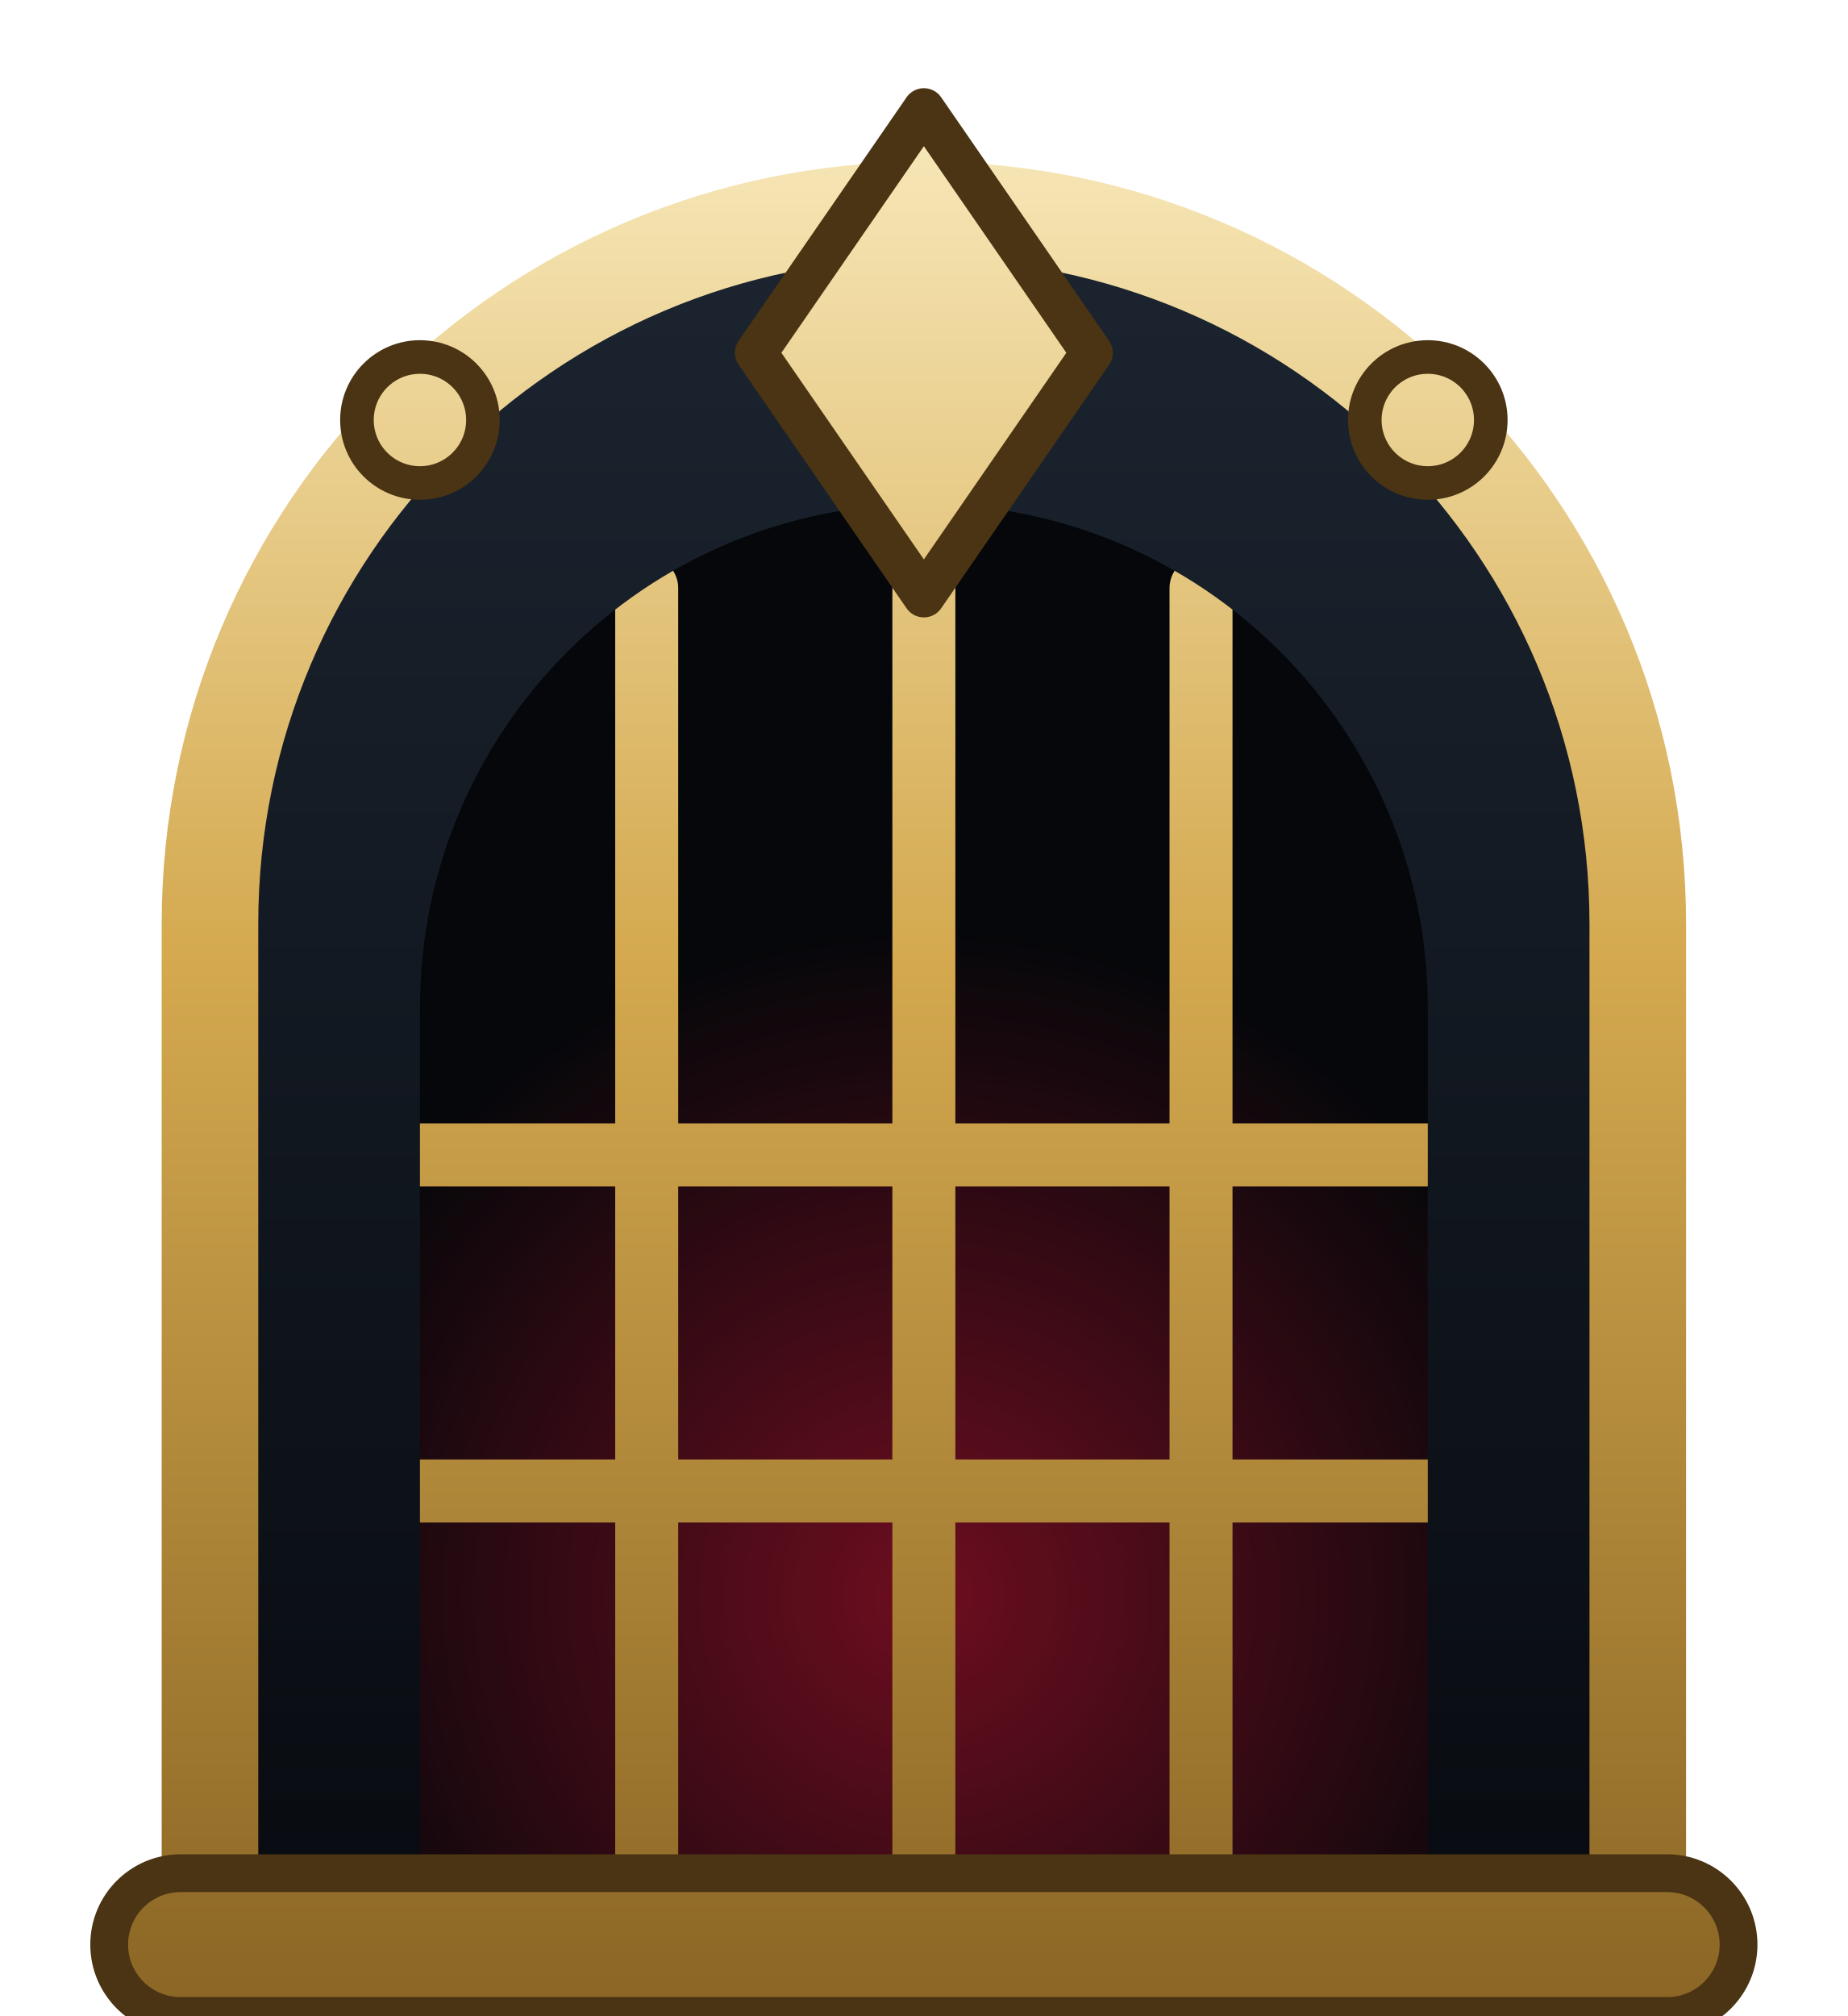
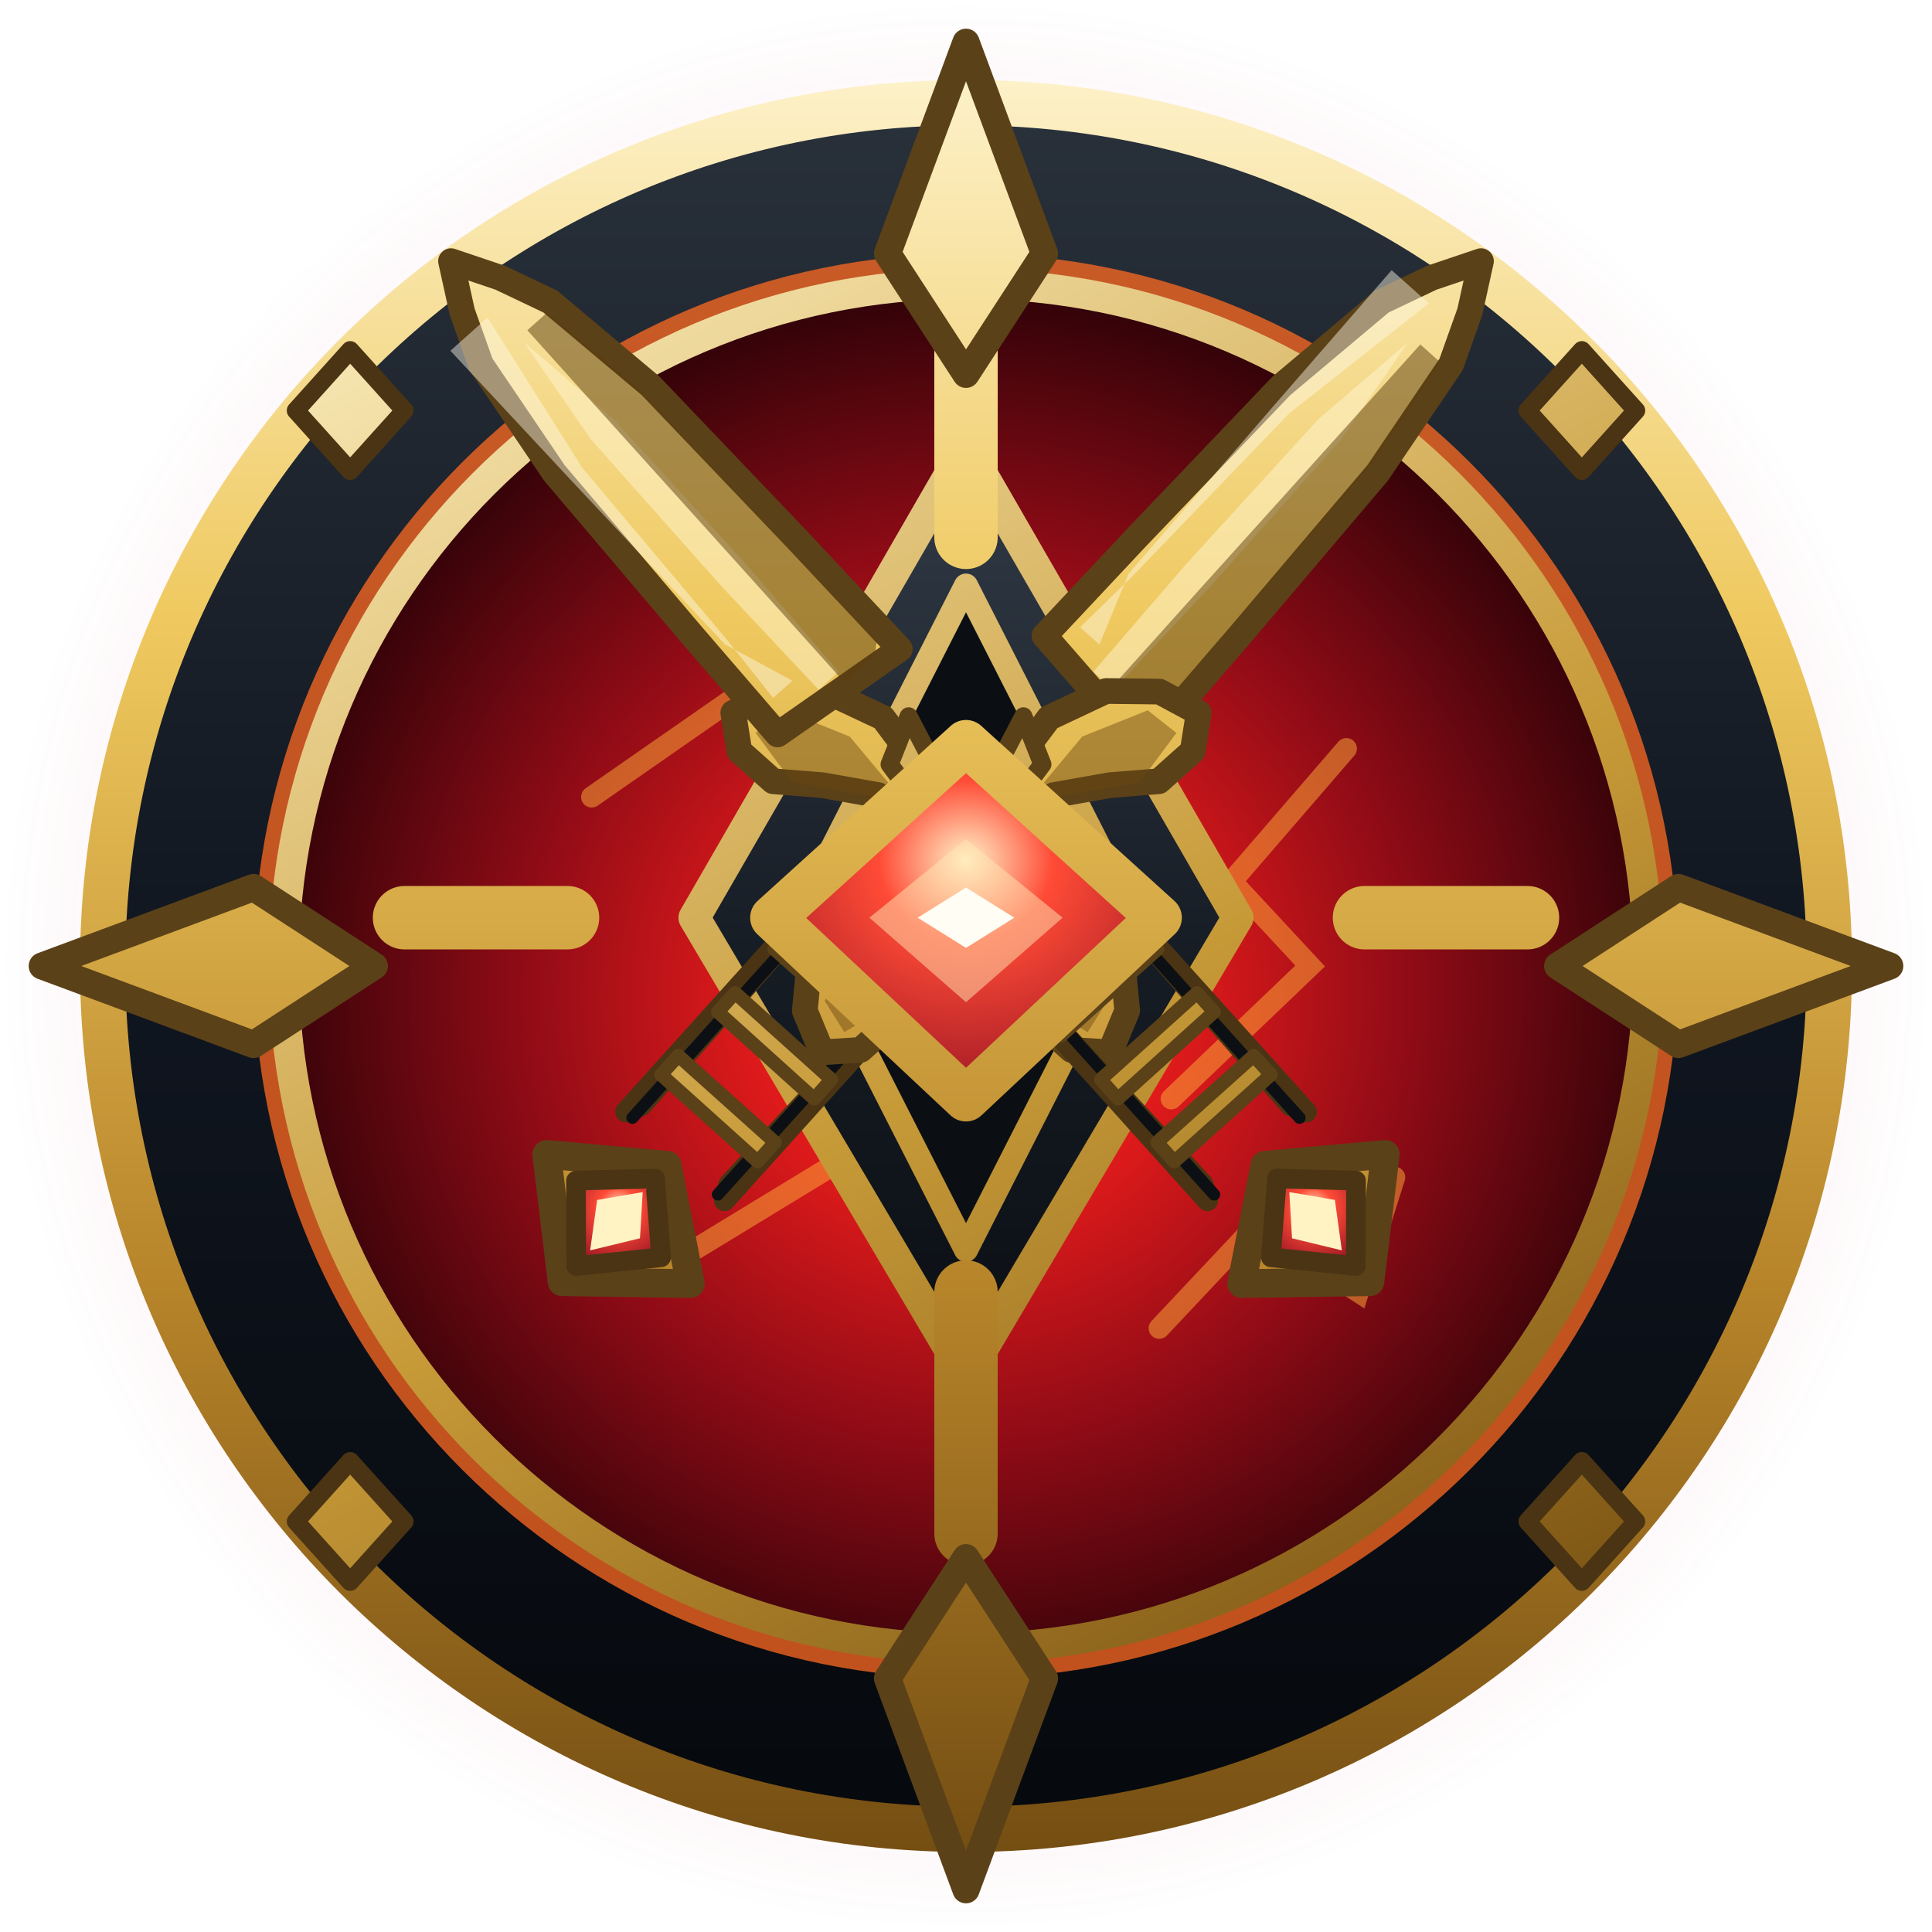
- <svg xmlns="http://www.w3.org/2000/svg" viewBox="0 0 44 48" fill="none" role="img" aria-hidden="true">
+ <svg xmlns="http://www.w3.org/2000/svg" viewBox="0 0 64 64" fill="none" role="img" aria-hidden="true">
  <defs>
-     <linearGradient id="guildGold" x1="22" y1="2" x2="22" y2="48" gradientUnits="userSpaceOnUse">
-       <stop stop-color="#F9EBBE" />
-       <stop offset=".45" stop-color="#D4A94F" />
-       <stop offset="1" stop-color="#8A6524" />
+     <linearGradient id="gsGold" x1="32" y1="0" x2="32" y2="64" gradientUnits="userSpaceOnUse">
+       <stop stop-color="#FFF7D8" />
+       <stop offset=".32" stop-color="#EFC95F" />
+       <stop offset=".66" stop-color="#B8852A" />
+       <stop offset="1" stop-color="#6B460F" />
    </linearGradient>
-     <linearGradient id="guildStone" x1="22" y1="4" x2="22" y2="46" gradientUnits="userSpaceOnUse">
-       <stop stop-color="#1C2531" />
-       <stop offset="1" stop-color="#080B10" />
+     <linearGradient id="gsGoldEdge" x1="18" y1="6" x2="46" y2="58" gradientUnits="userSpaceOnUse">
+       <stop stop-color="#F9EAB8" />
+       <stop offset=".55" stop-color="#C79A38" />
+       <stop offset="1" stop-color="#7A5313" />
    </linearGradient>
-     <radialGradient id="guildDepth" cx="22" cy="38" r="16" gradientUnits="userSpaceOnUse">
-       <stop stop-color="#B3122E" stop-opacity=".6" />
-       <stop offset="1" stop-color="#B3122E" stop-opacity="0" />
+     <linearGradient id="gsStone" x1="32" y1="14" x2="32" y2="50" gradientUnits="userSpaceOnUse">
+       <stop stop-color="#333C48" />
+       <stop offset=".5" stop-color="#161C24" />
+       <stop offset="1" stop-color="#070A0E" />
+     </linearGradient>
+     <linearGradient id="gsRing" x1="32" y1="2" x2="32" y2="62" gradientUnits="userSpaceOnUse">
+       <stop stop-color="#2A323C" />
+       <stop offset=".5" stop-color="#101620" />
+       <stop offset="1" stop-color="#05080C" />
+     </linearGradient>
+     <radialGradient id="gsEmber" cx="32" cy="33" r="24" gradientUnits="userSpaceOnUse">
+       <stop stop-color="#FF9A38" />
+       <stop offset=".28" stop-color="#E31B1B" />
+       <stop offset=".62" stop-color="#8E0B16" />
+       <stop offset="1" stop-color="#2A0207" />
    </radialGradient>
-     <clipPath id="guildDoor">
-       <path d="M10 46V24a12 12 0 0 1 24 0v22Z" />
-     </clipPath>
+     <radialGradient id="gsHalo" cx="32" cy="32" r="32" gradientUnits="userSpaceOnUse">
+       <stop stop-color="#FF6A2A" stop-opacity=".38" />
+       <stop offset=".6" stop-color="#C1121F" stop-opacity=".12" />
+       <stop offset="1" stop-color="#C1121F" stop-opacity="0" />
+     </radialGradient>
+     <radialGradient id="gsGem" cx=".5" cy=".33" r=".75">
+       <stop stop-color="#FFF2C8" />
+       <stop offset=".3" stop-color="#FF4B36" />
+       <stop offset="1" stop-color="#8E0F22" />
+     </radialGradient>
  </defs>
-   <path d="M5 46V22a17 17 0 0 1 34 0v24Z" fill="url(#guildStone)" />
-   <path d="M10 46V24a12 12 0 0 1 24 0v22Z" fill="#05070A" />
-   <g clip-path="url(#guildDoor)">
-     <rect x="10" y="16" width="24" height="30" fill="url(#guildDepth)" />
-     <g stroke="url(#guildGold)" stroke-width="1.5" stroke-linecap="round">
-       <path d="M15.4 14v32M22 14v32M28.6 14v32" />
-       <path d="M7 27.5h30M7 35.5h30" />
-     </g>
+   <circle cx="32" cy="32" r="32" fill="url(#gsHalo)" />
+   <circle cx="32" cy="32" r="28.6" fill="url(#gsRing)" />
+   <circle cx="32" cy="32" r="28.6" stroke="url(#gsGold)" stroke-width="1.5" />
+   <circle cx="32" cy="32" r="22.8" fill="url(#gsEmber)" />
+   <circle cx="32" cy="32" r="23.1" stroke="#FF6A22" stroke-width="1" opacity=".75" />
+   <circle cx="32" cy="32" r="22.6" stroke="url(#gsGoldEdge)" stroke-width="1" />
+   <g>
+     <path d="M19.6 26.4 L24.2 23.2 L26.6 28.0 L30.4 22.4" stroke="#FFB03A" stroke-width=".7" opacity=".5" stroke-linecap="round" fill="none" />
+     <path d="M44.6 24.8 L40.8 29.2 L43.4 32.0 L38.8 36.4" stroke="#FFB03A" stroke-width=".7" opacity=".5" stroke-linecap="round" fill="none" />
+     <path d="M23.0 41.4 L27.6 38.6 L30.2 42.0 L34.6 37.8" stroke="#FFB03A" stroke-width=".7" opacity=".5" stroke-linecap="round" fill="none" />
+     <path d="M38.4 44.0 L41.6 40.6 L45.0 42.8 L46.2 39.0" stroke="#FFB03A" stroke-width=".7" opacity=".5" stroke-linecap="round" fill="none" />
  </g>
-   <path d="M5 46V22a17 17 0 0 1 34 0v24" stroke="url(#guildGold)" stroke-width="2.3" stroke-linecap="round" />
-   <circle cx="10" cy="10" r="1.5" fill="url(#guildGold)" stroke="#4A3413" stroke-width=".8" />
-   <circle cx="34" cy="10" r="1.5" fill="url(#guildGold)" stroke="#4A3413" stroke-width=".8" />
-   <path d="M22 2.6 26 8.4l-4 5.8-4-5.8Z" fill="url(#guildGold)" stroke="#4A3413" stroke-width="1" stroke-linejoin="round" />
-   <rect x="2.6" y="44.6" width="38.8" height="3.4" rx="1.7" fill="url(#guildGold)" stroke="#4A3413" stroke-width=".9" />
+   <path d="M32 14.8 41.0 30.4 32 45.6 23.0 30.4Z" fill="url(#gsStone)" stroke="url(#gsGoldEdge)" stroke-width="1.05" stroke-linejoin="round" />
+   <path d="M32 19.4 37.6 30.4 32 41.4 26.4 30.4Z" fill="#0B0F14" stroke="url(#gsGoldEdge)" stroke-width=".8" stroke-linejoin="round" />
+   <g stroke="url(#gsGold)" stroke-width="2.1" stroke-linecap="round">
+     <path d="M32 17.8 32 11.6" />
+     <path d="M32 42.8 32 50.8" />
+     <path d="M18.8 30.4 13.4 30.4" />
+     <path d="M45.2 30.4 50.6 30.4" />
+   </g>
+   <polygon points="49.06,8.65 48.69,10.33 48.07,12.07 45.64,15.66 41.11,21.00 38.24,24.33 37.84,24.78 34.60,21.06 37.61,17.85 42.45,12.78 45.77,9.99 47.43,9.20 49.06,8.65" fill="url(#gsGold)" stroke="#5B4118" stroke-width="0.85" stroke-linejoin="round" />
+   <polygon points="46.65,11.33 44.42,14.56 40.10,19.42 36.88,22.85 36.22,22.25 39.29,18.69 43.67,13.89 46.65,11.33" fill="#FFF6D2" opacity=".5" />
+   <polygon points="47.33,10.05 42.71,13.69 37.50,19.10 35.78,20.78 36.42,21.35 37.39,19.00 42.30,13.32 46.10,8.95" fill="#FFFBE8" opacity=".45" />
+   <polygon points="47.72,12.01 45.52,15.28 40.94,20.58 38.01,23.99 37.55,23.98 36.54,23.08 36.74,22.86 39.75,19.51 44.44,14.31 47.05,11.41" fill="#5C3D0D" opacity=".5" />
+   <polygon points="31.06,28.64 31.37,31.74 29.35,27.10" fill="url(#gsGoldEdge)" stroke="#5B4118" stroke-width="0.95" stroke-linejoin="round" />
+   <polygon points="32.70,28.77 34.33,28.89 36.09,29.93 37.17,31.72 37.34,33.48 36.77,34.86 35.49,34.78 34.38,33.78 34.08,32.16 33.56,30.35 32.71,29.05" fill="url(#gsGold)" stroke="#5B4118" stroke-width="0.85" stroke-linejoin="round" />
+   <polygon points="33.23,29.52 35.58,31.09 36.68,33.16 36.03,34.19 34.27,33.15" fill="#6B460F" opacity=".45" />
+   <polygon points="32.77,28.83 34.45,28.46 36.04,29.09 34.53,29.88" fill="url(#gsGoldEdge)" stroke="#5B4118" stroke-width="0.6" stroke-linejoin="round" />
+   <polygon points="30.77,27.03 30.47,25.41 29.25,23.78 27.36,22.89 25.59,22.91 24.29,23.61 24.49,24.88 25.61,25.88 27.24,26.01 29.10,26.34 30.48,27.04" fill="url(#gsGold)" stroke="#5B4118" stroke-width="0.85" stroke-linejoin="round" />
+   <polygon points="29.96,26.57 28.15,24.40 25.98,23.53 25.03,24.28 26.25,25.92" fill="#6B460F" opacity=".45" />
+   <polygon points="30.69,26.96 30.89,25.25 30.10,23.73 29.47,25.32" fill="url(#gsGoldEdge)" stroke="#5B4118" stroke-width="0.6" stroke-linejoin="round" />
+   <polygon points="30.39,29.38 30.44,30.90 28.92,31.02 28.88,29.50" fill="url(#gsGem)" stroke="#4A3413" stroke-width="0.65" stroke-linejoin="round" />
+   <polygon points="29.78,33.13 29.62,33.53 24.00,39.77 24.15,39.23" fill="#12161C" stroke="#4A3413" stroke-width="0.7" stroke-linejoin="round" />
+   <polygon points="26.73,30.39 26.35,30.59 20.73,36.83 21.25,36.62" fill="#12161C" stroke="#4A3413" stroke-width="0.7" stroke-linejoin="round" />
+   <polygon points="29.60,33.11 23.78,39.57" fill="#0C1014" stroke="#0C1014" stroke-width="0.4" stroke-linejoin="round" />
+   <polygon points="26.77,30.56 20.95,37.03" fill="#0C1014" stroke="#0C1014" stroke-width="0.4" stroke-linejoin="round" />
+   <polygon points="28.85,34.31 29.42,33.68 26.22,30.81 25.65,31.44" fill="url(#gsGoldEdge)" stroke="#5B4118" stroke-width="0.45" stroke-linejoin="round" />
+   <polygon points="26.97,36.40 27.54,35.76 24.35,32.89 23.78,33.52" fill="url(#gsGoldEdge)" stroke="#5B4118" stroke-width="0.45" stroke-linejoin="round" />
+   <polygon points="25.10,38.48 25.67,37.84 22.47,34.97 21.90,35.60" fill="url(#gsGoldEdge)" stroke="#5B4118" stroke-width="0.45" stroke-linejoin="round" />
+   <polygon points="22.10,38.60 22.87,42.52 18.62,42.46 18.11,38.24" fill="url(#gsGold)" stroke="#5B4118" stroke-width="0.95" stroke-linejoin="round" />
+   <polygon points="21.70,39.04 21.90,41.65 19.09,41.94 19.08,39.11" fill="url(#gsGem)" stroke="#4A3413" stroke-width="0.65" stroke-linejoin="round" />
+   <polygon points="21.29,39.49 21.20,41.02 19.55,41.42 19.78,39.75" fill="#FFF3C4" stroke="none" stroke-width="0.3" stroke-linejoin="round" />
+   <polygon points="14.94,8.65 16.57,9.20 18.23,9.99 21.55,12.78 26.39,17.85 29.40,21.06 29.81,21.50 25.76,24.33 22.89,21.00 18.36,15.66 15.93,12.07 15.31,10.33 14.94,8.65" fill="url(#gsGold)" stroke="#5B4118" stroke-width="0.85" stroke-linejoin="round" />
+   <polygon points="17.35,11.33 20.33,13.89 24.71,18.69 27.78,22.25 27.12,22.85 23.90,19.42 19.58,14.56 17.35,11.33" fill="#FFF6D2" opacity=".5" />
+   <polygon points="16.15,10.52 19.29,15.50 24.12,21.24 25.61,23.12 26.25,22.55 24.01,21.34 18.88,15.87 14.92,11.62" fill="#FFFBE8" opacity=".45" />
+   <polygon points="18.14,10.34 21.16,12.87 25.95,17.97 29.04,21.25 28.98,21.71 27.98,22.61 27.78,22.39 24.77,19.04 20.08,13.84 17.47,10.94" fill="#5C3D0D" opacity=".5" />
+   <polygon points="32.94,28.64 36.05,28.66 31.23,30.18" fill="url(#gsGoldEdge)" stroke="#5B4118" stroke-width="0.95" stroke-linejoin="round" />
+   <polygon points="33.23,27.03 33.53,25.41 34.75,23.78 36.64,22.89 38.41,22.91 39.71,23.61 39.51,24.88 38.39,25.88 36.76,26.01 34.90,26.34 33.52,27.04" fill="url(#gsGold)" stroke="#5B4118" stroke-width="0.85" stroke-linejoin="round" />
+   <polygon points="34.04,26.57 35.85,24.40 38.02,23.53 38.97,24.28 37.75,25.92" fill="#6B460F" opacity=".45" />
+   <polygon points="33.31,26.96 33.11,25.25 33.90,23.73 34.53,25.32" fill="url(#gsGoldEdge)" stroke="#5B4118" stroke-width="0.6" stroke-linejoin="round" />
+   <polygon points="31.30,28.77 29.67,28.89 27.91,29.93 26.83,31.72 26.66,33.48 27.23,34.86 28.51,34.78 29.62,33.78 29.92,32.16 30.44,30.35 31.29,29.05" fill="url(#gsGold)" stroke="#5B4118" stroke-width="0.85" stroke-linejoin="round" />
+   <polygon points="30.77,29.52 28.42,31.09 27.32,33.16 27.97,34.19 29.73,33.15" fill="#6B460F" opacity=".45" />
+   <polygon points="31.23,28.83 29.55,28.46 27.96,29.09 29.47,29.88" fill="url(#gsGoldEdge)" stroke="#5B4118" stroke-width="0.6" stroke-linejoin="round" />
+   <polygon points="33.61,29.38 35.12,29.50 35.08,31.02 33.56,30.90" fill="url(#gsGem)" stroke="#4A3413" stroke-width="0.65" stroke-linejoin="round" />
+   <polygon points="37.27,30.39 37.65,30.59 43.27,36.83 42.75,36.62" fill="#12161C" stroke="#4A3413" stroke-width="0.7" stroke-linejoin="round" />
+   <polygon points="34.22,33.13 34.38,33.53 40.00,39.77 39.85,39.23" fill="#12161C" stroke="#4A3413" stroke-width="0.7" stroke-linejoin="round" />
+   <polygon points="37.23,30.56 43.05,37.03" fill="#0C1014" stroke="#0C1014" stroke-width="0.4" stroke-linejoin="round" />
+   <polygon points="34.40,33.11 40.22,39.57" fill="#0C1014" stroke="#0C1014" stroke-width="0.4" stroke-linejoin="round" />
+   <polygon points="38.35,31.44 37.78,30.81 34.58,33.68 35.15,34.31" fill="url(#gsGoldEdge)" stroke="#5B4118" stroke-width="0.45" stroke-linejoin="round" />
+   <polygon points="40.22,33.52 39.65,32.89 36.46,35.76 37.03,36.40" fill="url(#gsGoldEdge)" stroke="#5B4118" stroke-width="0.45" stroke-linejoin="round" />
+   <polygon points="42.10,35.60 41.53,34.97 38.33,37.84 38.90,38.48" fill="url(#gsGoldEdge)" stroke="#5B4118" stroke-width="0.45" stroke-linejoin="round" />
+   <polygon points="41.90,38.60 45.89,38.24 45.38,42.46 41.13,42.52" fill="url(#gsGold)" stroke="#5B4118" stroke-width="0.95" stroke-linejoin="round" />
+   <polygon points="42.30,39.04 44.92,39.11 44.91,41.94 42.10,41.65" fill="url(#gsGem)" stroke="#4A3413" stroke-width="0.65" stroke-linejoin="round" />
+   <polygon points="42.71,39.49 44.22,39.75 44.45,41.42 42.80,41.02" fill="#FFF3C4" stroke="none" stroke-width="0.3" stroke-linejoin="round" />
+   <g fill="url(#gsGold)" stroke="#5B4118" stroke-width=".9" stroke-linejoin="round">
+     <path d="M32 1.4 34.6 8.4 32 12.4 29.4 8.4Z" />
+     <path d="M32 62.6 34.6 55.6 32 51.6 29.4 55.6Z" />
+     <path d="M1.4 32 8.4 29.4 12.4 32 8.4 34.6Z" />
+     <path d="M62.6 32 55.6 29.4 51.6 32 55.6 34.6Z" />
+   </g>
+   <g fill="url(#gsGoldEdge)" stroke="#4A3413" stroke-width=".6" stroke-linejoin="round">
+     <path d="M52.4 11.6 54.2 13.6 52.4 15.6 50.6 13.6Z" />
+     <path d="M11.6 11.6 13.4 13.6 11.6 15.6 9.8 13.6Z" />
+     <path d="M52.4 48.4 54.2 50.4 52.4 52.4 50.6 50.4Z" />
+     <path d="M11.6 48.4 13.4 50.4 11.6 52.4 9.8 50.4Z" />
+   </g>
+   <path d="M32 24.6 38.4 30.4 32 36.4 25.6 30.4Z" fill="url(#gsGem)" stroke="url(#gsGold)" stroke-width="1.5" stroke-linejoin="round" />
+   <path d="M32 27.8 35.2 30.4 32 33.2 28.8 30.4Z" fill="#FFE7B4" opacity=".5" />
+   <path d="M32 29.4 33.6 30.4 32 31.4 30.4 30.4Z" fill="#FFFDF4" />
</svg>
